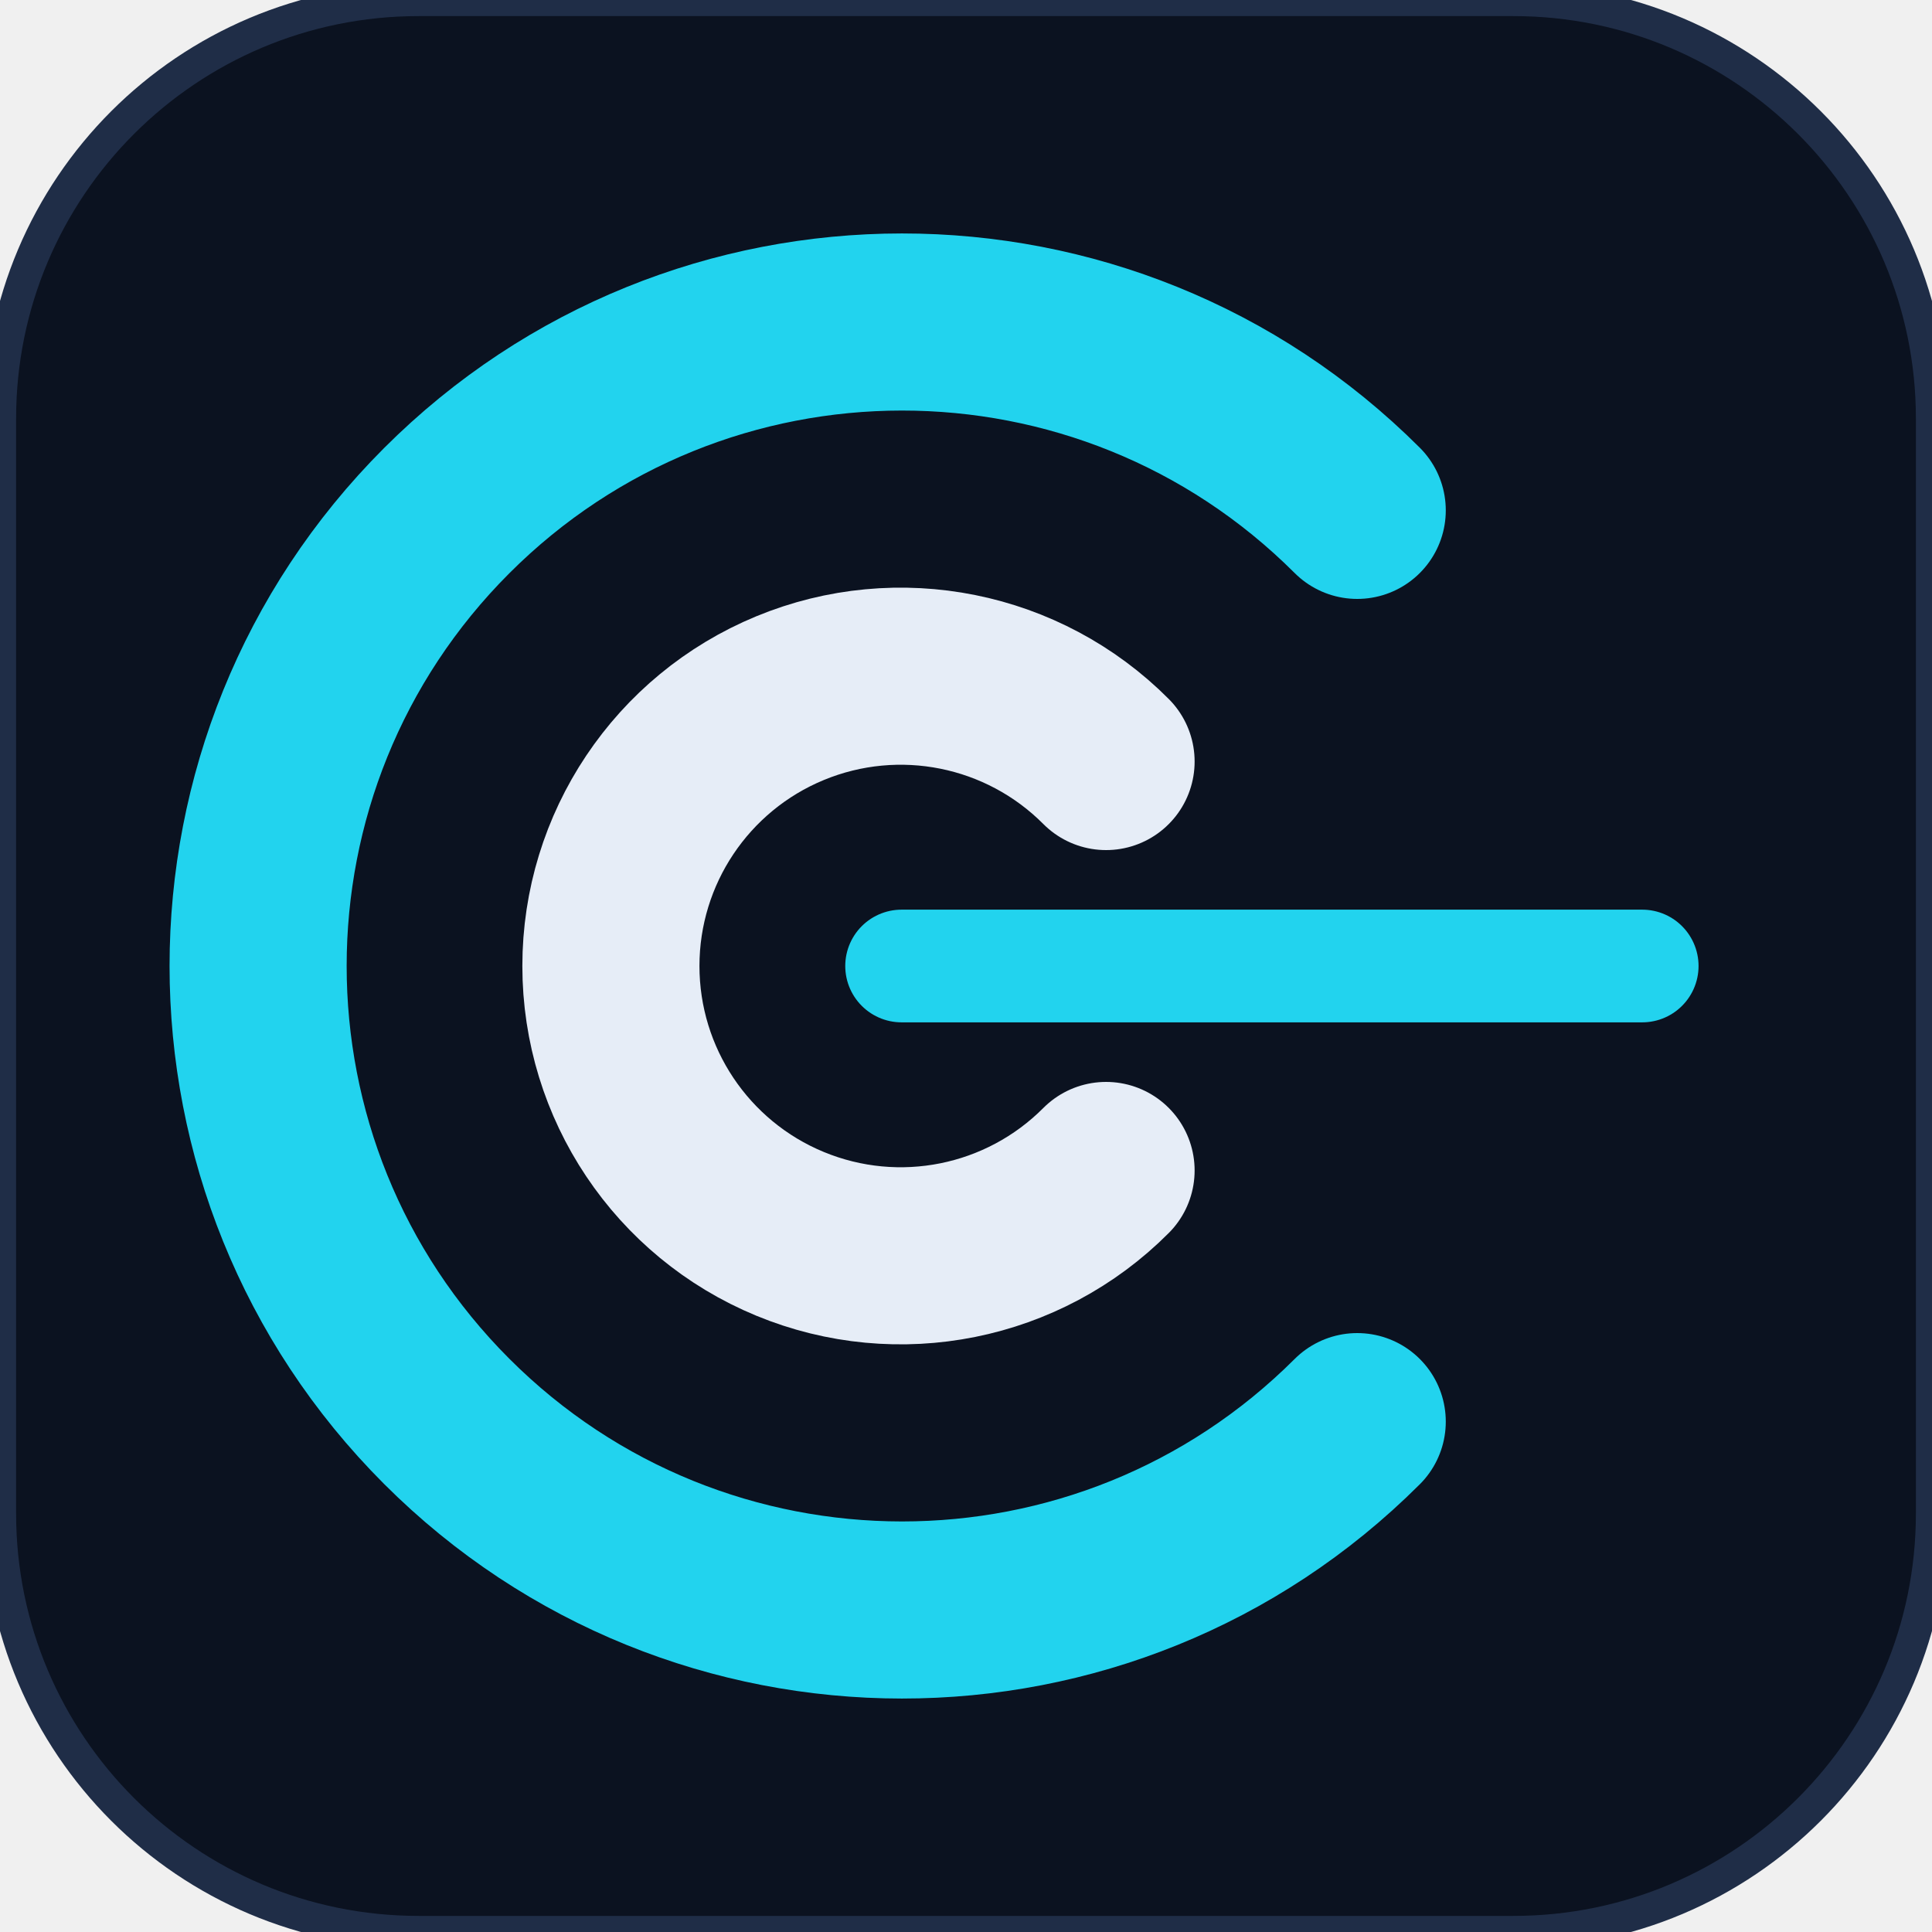
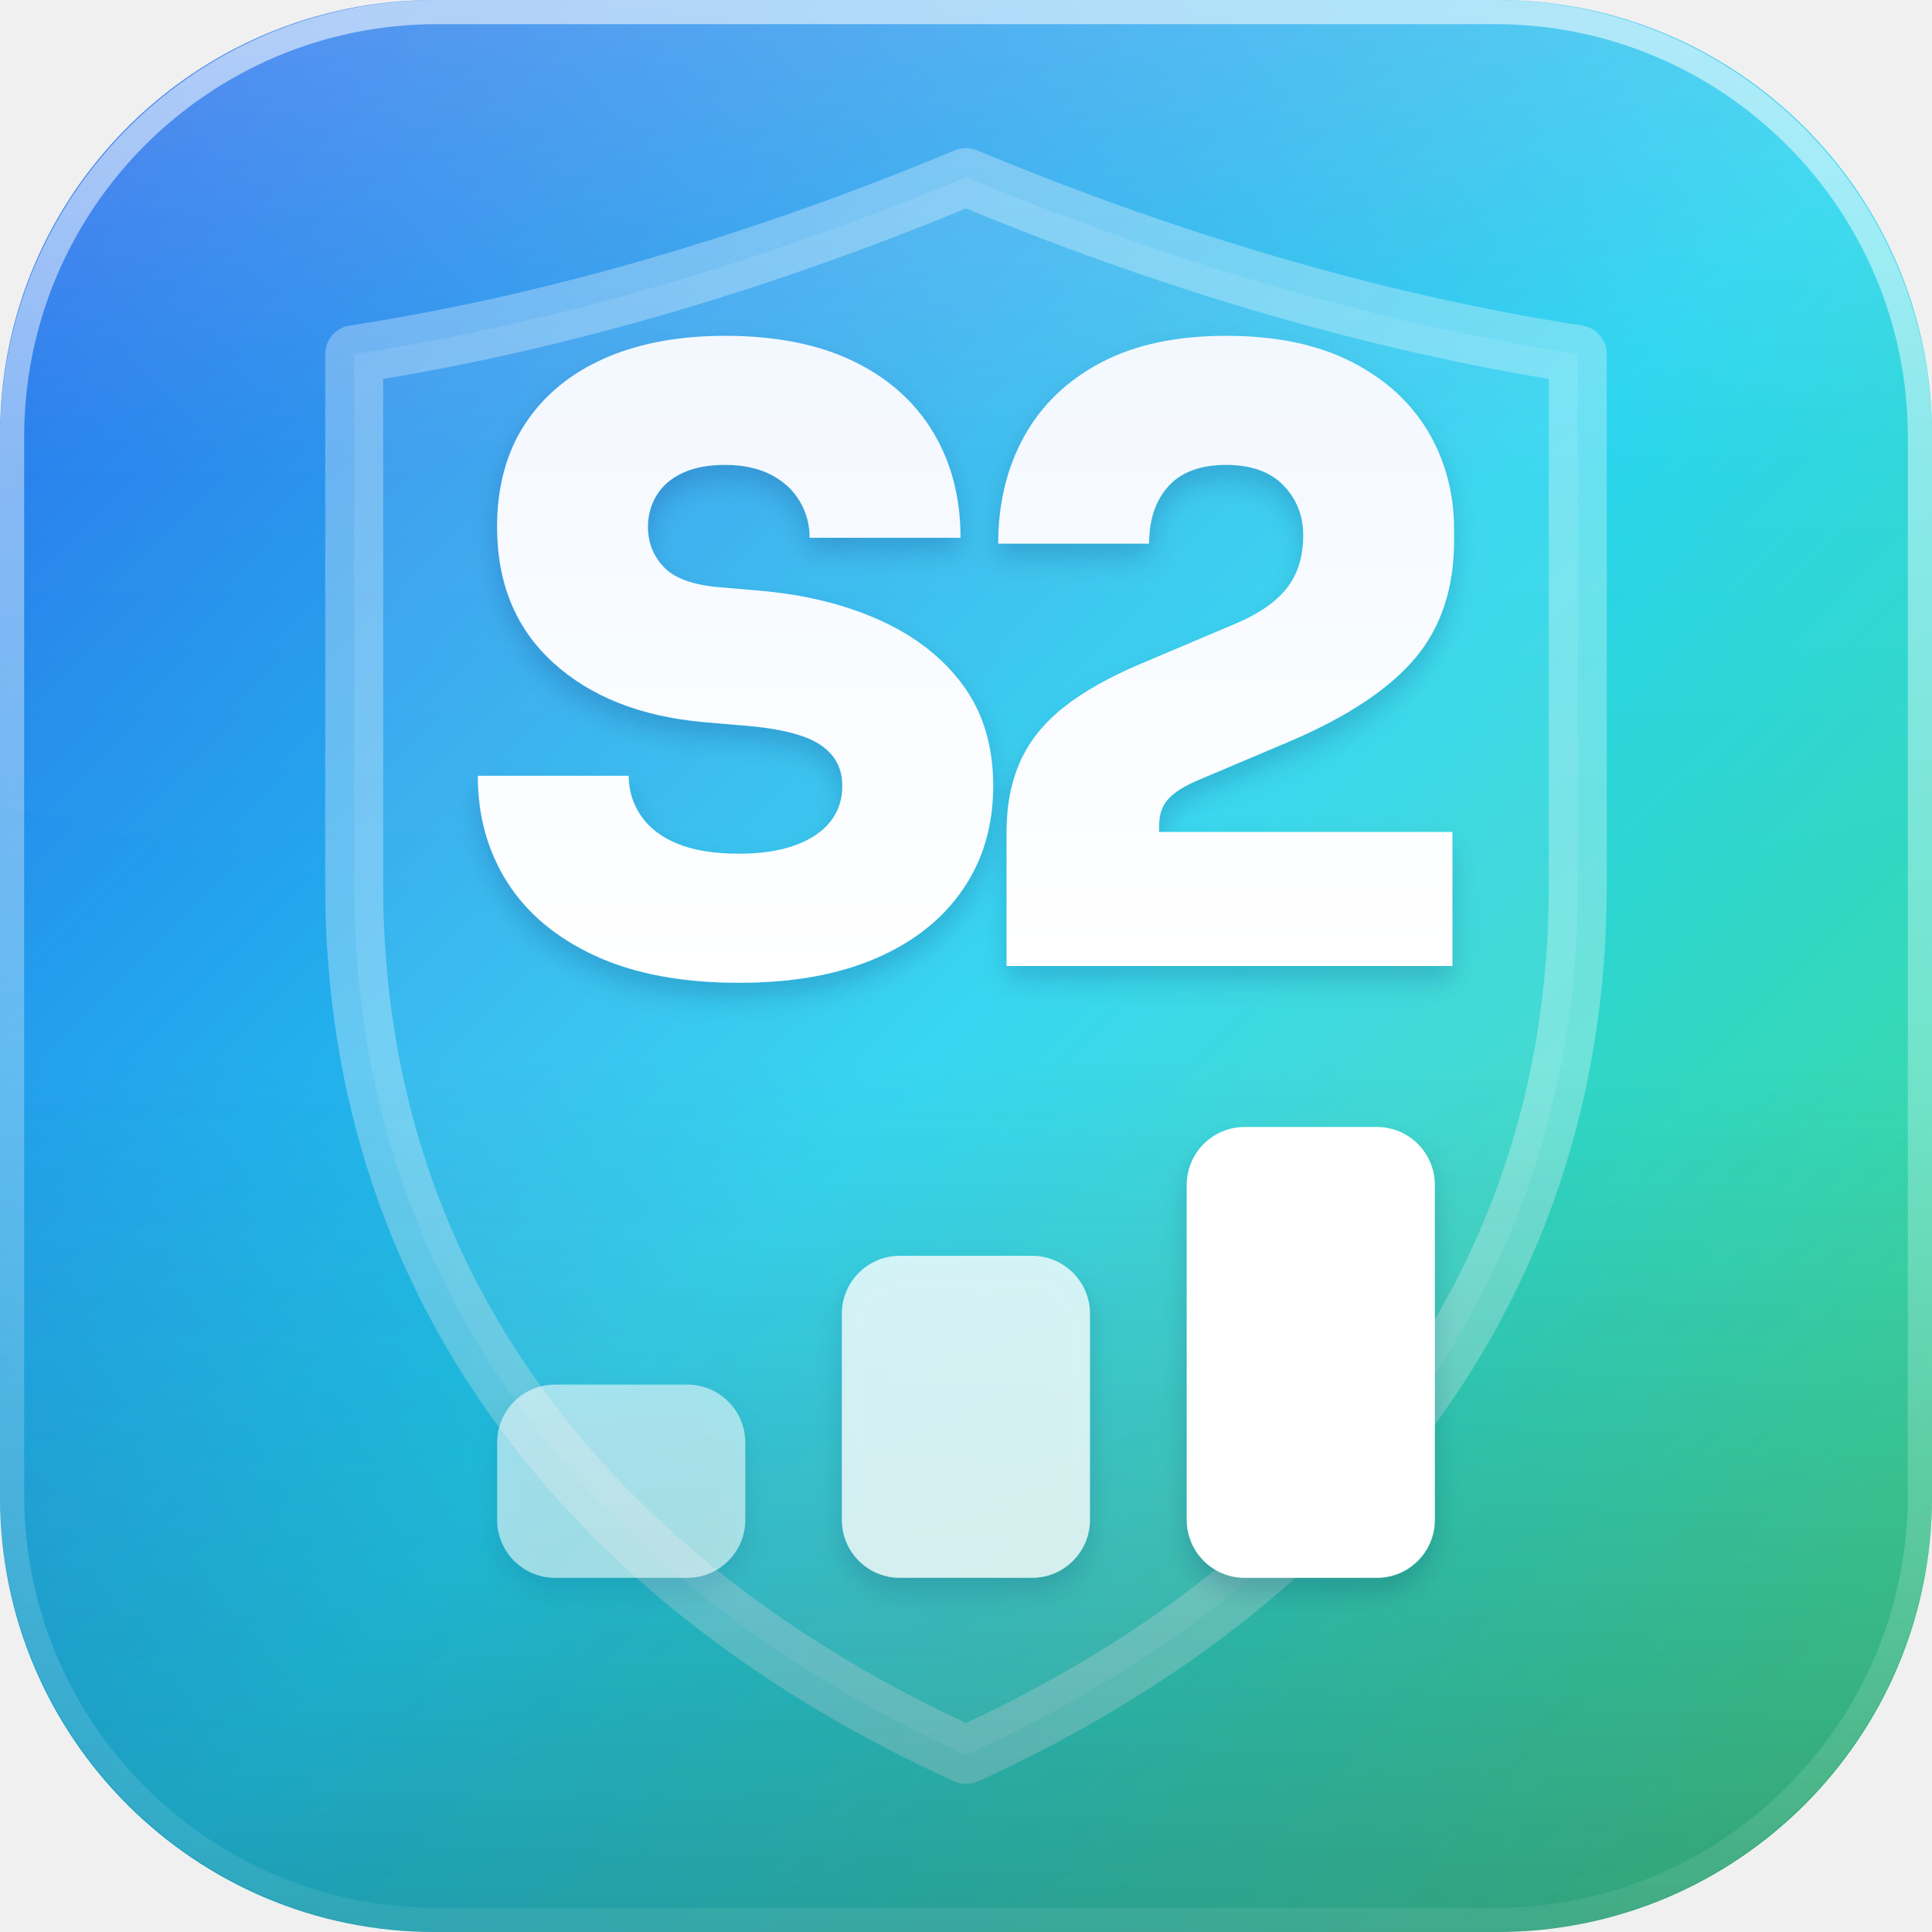
<svg xmlns="http://www.w3.org/2000/svg" viewBox="0 0 120 120">
-   <rect width="120" height="120" rx="26" fill="#0B1220" stroke="#1F2D47" stroke-width="2" />
-   <path d="M84.3 31.7 A40 40 0 1 0 84.3 88.3" fill="none" stroke="#22D3EE" stroke-width="11" stroke-linecap="round" />
-   <path d="M68.7 47.3 A18 18 0 1 0 68.7 72.7" fill="none" stroke="#E6EDF7" stroke-width="11" stroke-linecap="round" />
-   <path d="M56 60 H102" fill="none" stroke="#22D3EE" stroke-width="7" stroke-linecap="round" />
+   <defs>
+     <linearGradient id="gm" x1="0" y1="0" x2="1" y2="1">
+       <stop offset="0" stop-color="#2563EB" />
+       <stop offset="0.52" stop-color="#22D3EE" />
+       <stop offset="1" stop-color="#4ADE80" />
+     </linearGradient>
+     <linearGradient id="glossm" x1="0" y1="0" x2="0" y2="1">
+       <stop offset="0" stop-color="#FFFFFF" stop-opacity=".34" />
+       <stop offset=".5" stop-color="#FFFFFF" stop-opacity=".05" />
+       <stop offset="1" stop-color="#FFFFFF" stop-opacity="0" />
+     </linearGradient>
+     <linearGradient id="shadem" x1="0" y1="0" x2="0" y2="1">
+       <stop offset=".55" stop-color="#0B1B3F" stop-opacity="0" />
+       <stop offset="1" stop-color="#0B1B3F" stop-opacity=".30" />
+     </linearGradient>
+     <linearGradient id="facem" x1="0" y1="0" x2="0" y2="1">
+       <stop offset="0" stop-color="#FFFFFF" />
+       <stop offset="1" stop-color="#E2EEFF" />
+     </linearGradient>
+     <linearGradient id="glassm" x1="0" y1="0" x2="0" y2="1">
+       <stop offset="0" stop-color="#FFFFFF" stop-opacity=".96" />
+       <stop offset="1" stop-color="#FFFFFF" stop-opacity=".62" />
+     </linearGradient>
+     <linearGradient id="rimm" x1="0" y1="0" x2="0" y2="1">
+       <stop offset="0" stop-color="#FFFFFF" stop-opacity=".55" />
+       <stop offset="1" stop-color="#FFFFFF" stop-opacity=".08" />
+     </linearGradient>
+     <filter id="liftm" x="-25%" y="-25%" width="150%" height="160%">
+       <feDropShadow dx="0" dy="2.6" stdDeviation="2.4" flood-color="#0A1A40" flood-opacity=".38" />
+     </filter>
+     <filter id="lift2m" x="-25%" y="-25%" width="150%" height="160%">
+       <feDropShadow dx="0" dy="0.9" stdDeviation="0.8" flood-color="#0A1A40" flood-opacity=".16" />
+     </filter>
+     <linearGradient id="face2m" x1="0" y1="0" x2="0" y2="1">
+       <stop offset="0" stop-color="#FFFFFF" />
+       <stop offset="1" stop-color="#F3F8FF" />
+     </linearGradient>
+     <linearGradient id="gloss2m" x1="0" y1="0" x2="0" y2="1">
+       <stop offset="0" stop-color="#FFFFFF" stop-opacity=".22" />
+       <stop offset=".5" stop-color="#FFFFFF" stop-opacity=".03" />
+       <stop offset="1" stop-color="#FFFFFF" stop-opacity="0" />
+     </linearGradient>
+     <filter id="dropm" x="-25%" y="-25%" width="150%" height="160%">
+       <feDropShadow dx="0" dy="2" stdDeviation="1.6" flood-color="#0A1A40" flood-opacity=".45" />
+     </filter>
+     <filter id="bevelm" x="-25%" y="-25%" width="150%" height="150%">
+       <feGaussianBlur in="SourceAlpha" stdDeviation="1.1" result="b" />
+       <feSpecularLighting in="b" surfaceScale="2.6" specularConstant=".85" specularExponent="20" lighting-color="#FFFFFF" result="s">
+         <fePointLight x="18" y="-36" z="70" />
+       </feSpecularLighting>
+       <feComposite in="s" in2="SourceAlpha" operator="in" result="s2" />
+       <feComposite in="SourceGraphic" in2="s2" operator="arithmetic" k1="0" k2="1" k3=".75" k4="0" />
+     </filter>
+     <clipPath id="cm">
+       <rect width="120" height="120" rx="27" />
+     </clipPath>
+   </defs>
+   <clipPath id="clm">
+     <rect width="120" height="120" rx="27" />
+   </clipPath>
+   <rect width="120" height="120" rx="27" fill="url(#gm)" />
+   <g clip-path="url(#clm)">
+     <g transform="translate(60 60) scale(1.0) translate(-60 -60)">
+       <path d="M60 11 C72 16 85 20 98 22 V55 C98 81 82 99 60 109 C38 99 22 81 22 55 V22 C35 20 48 16 60 11 Z" fill="#FFFFFF" fill-opacity=".1" stroke="#FFFFFF" stroke-opacity=".3" stroke-width="3.6" stroke-linejoin="round" />
+     </g>
+     <rect width="120" height="120" fill="url(#shadem)" />
+     <path d="M0 0 H120 V50 C82 60 38 60 0 50 Z" fill="url(#gloss2m)" />
+   </g>
+   <rect x=".75" y=".75" width="118.5" height="118.5" rx="26.4" fill="none" stroke="url(#rimm)" stroke-width="1.5" />
+   <g transform="translate(60 60) scale(1.0) translate(-60 -60)">
+     <g filter="url(#lift2m)">
+       <path transform="translate(28.533 60.000) scale(0.05205 -0.05205)" d="M334 -20Q232 -20 162.5 12.0Q93 44 57.5 99.5Q22 155 22 227H202Q202 201 216.5 179.5Q231 158 260.0 146.0Q289 134 334 134Q373 134 400.5 144.0Q428 154 442.5 172.0Q457 190 457 215Q457 247 430.0 264.5Q403 282 339 287L292 291Q179 301 112.0 362.0Q45 423 45 524Q45 596 78.5 647.0Q112 698 173.0 725.0Q234 752 317 752Q407 752 469.5 722.0Q532 692 565.0 637.5Q598 583 598 511H418Q418 535 406.0 555.0Q394 575 371.5 586.5Q349 598 317 598Q287 598 266.5 588.5Q246 579 235.5 562.0Q225 545 225 524Q225 496 244.0 476.0Q263 456 310 452L357 448Q439 441 502.0 412.5Q565 384 601.0 335.0Q637 286 637 215Q637 144 600.5 91.0Q564 38 496.5 9.0Q429 -20 334 -20Z" fill="url(#face2m)" />
+       <path transform="translate(28.533 60.000) scale(0.05205 -0.05205)" d="M653 0V160Q653 208 669.5 244.5Q686 281 721.5 309.0Q757 337 814 361L925 408Q968 426 987.5 451.0Q1007 476 1007 514Q1007 549 983.5 573.5Q960 598 915 598Q869 598 846.0 572.5Q823 547 823 504H643Q643 576 674.0 632.0Q705 688 765.5 720.0Q826 752 915 752Q1003 752 1063.5 721.5Q1124 691 1155.5 638.5Q1187 586 1187 520V508Q1187 423 1141.0 368.0Q1095 313 993 269L882 222Q858 212 846.5 200.0Q835 188 835 168V132L792 160H1185V0Z" fill="url(#face2m)" />
+       <rect x="30.88" y="86.00" width="15.41" height="12.00" rx="3.6" fill="#FFFFFF" fill-opacity="0.55" />
+       <rect x="52.29" y="78.00" width="15.41" height="20.00" rx="3.6" fill="#FFFFFF" fill-opacity="0.775" />
+       <rect x="73.71" y="70.00" width="15.41" height="28.00" rx="3.6" fill="#FFFFFF" fill-opacity="1" />
+     </g>
+   </g>
</svg>
